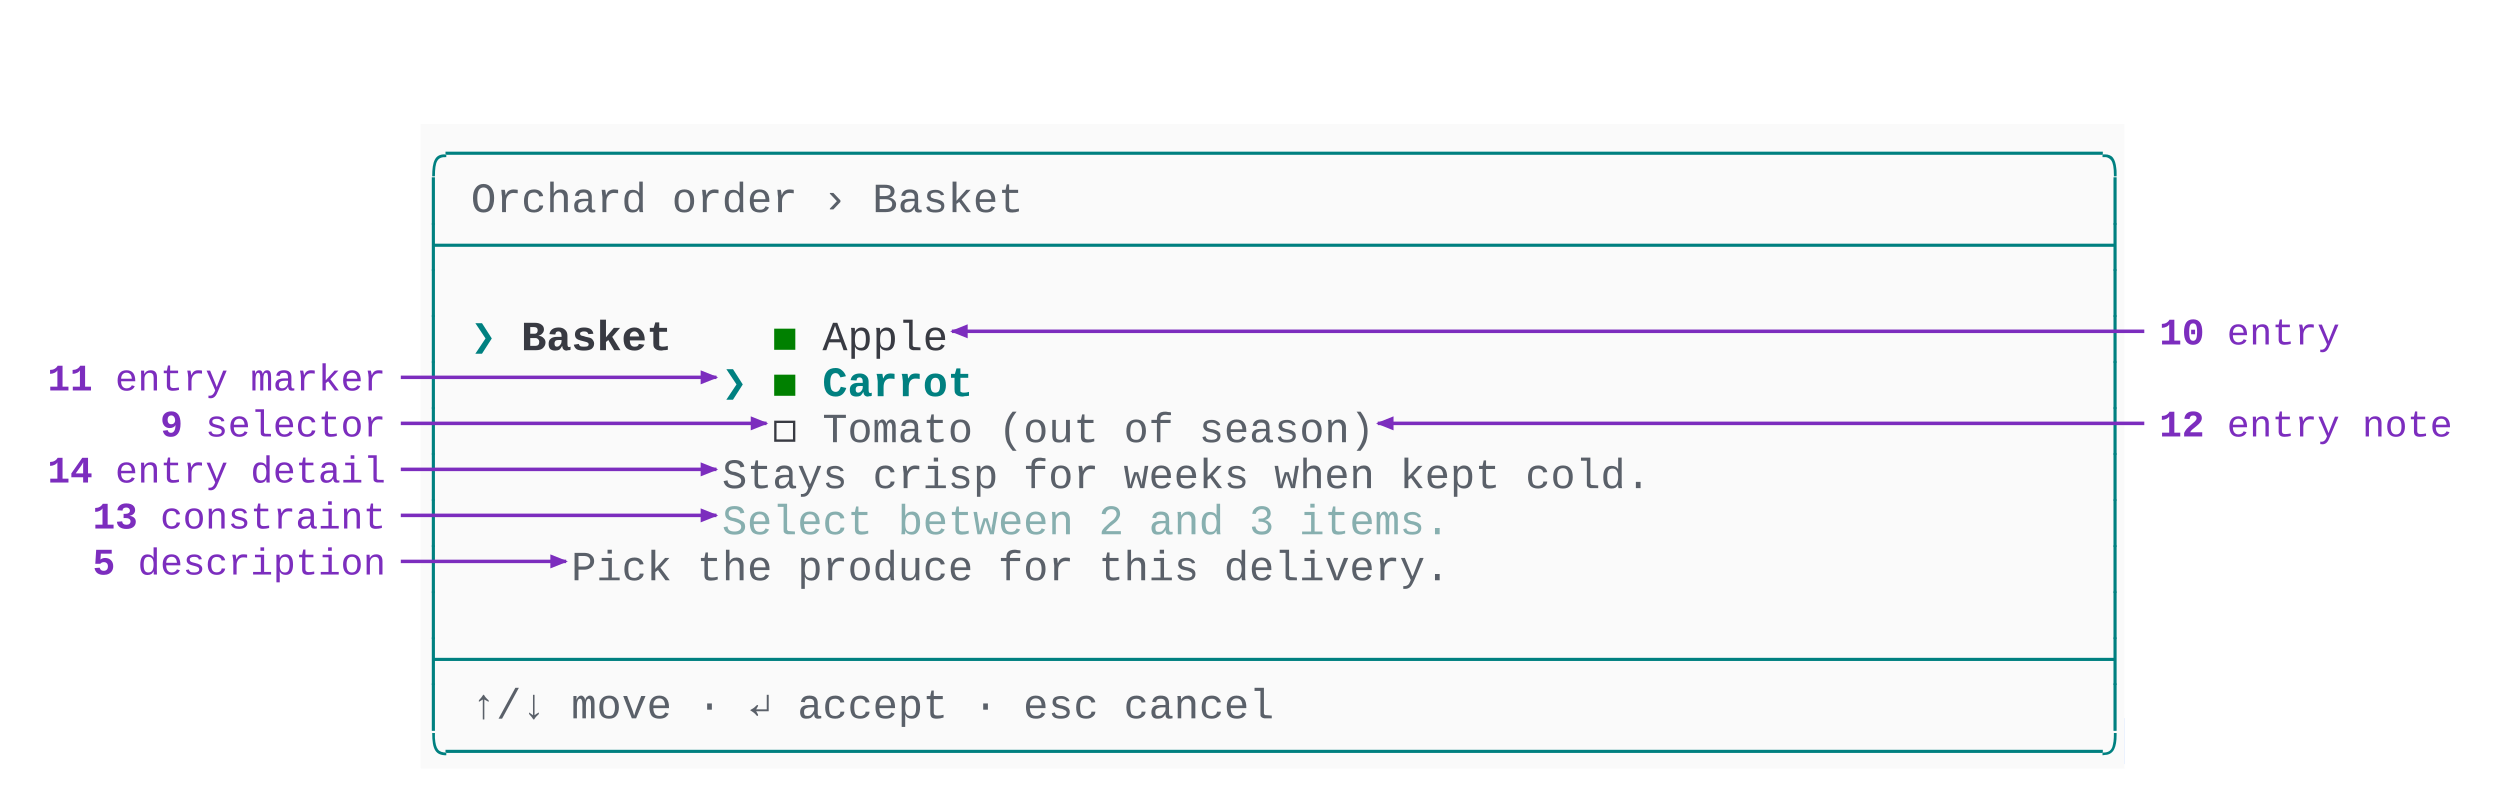
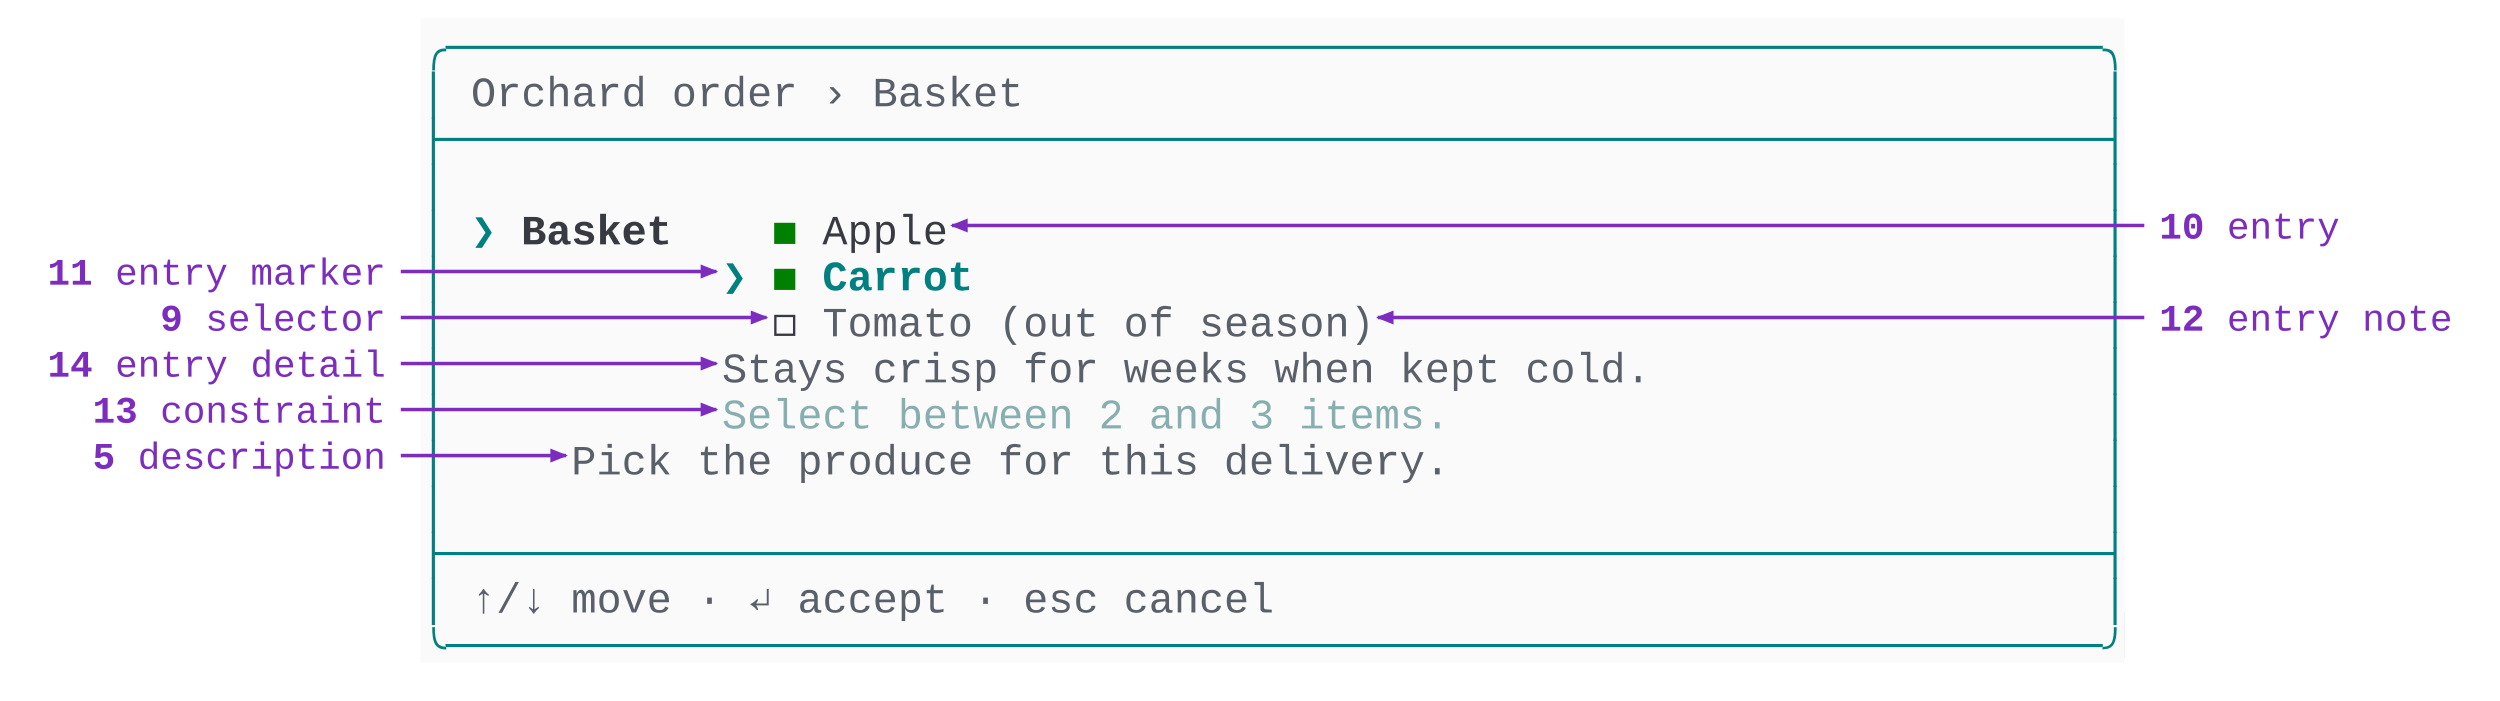
- <svg xmlns="http://www.w3.org/2000/svg" xmlns:xlink="http://www.w3.org/1999/xlink" width="998.00" height="321.78">
+ <svg xmlns="http://www.w3.org/2000/svg" xmlns:xlink="http://www.w3.org/1999/xlink" width="998.00" height="279.53">
  <defs>
    <marker id="anatomy-arrow" viewBox="0 0 10 10" refX="9" refY="5" markerWidth="5" markerHeight="5" orient="auto-start-reverse">
      <path d="M 0 1 L 10 5 L 0 9 z" fill="rgb(124,45,190)" />
    </marker>
  </defs>
-   <g transform="translate(168.00,49.60)">
+   <g transform="translate(168.00,7.35)">
    <svg width="680" height="257.18">
      <rect width="680" height="257.18" rx="0" ry="0" class="a" />
      <svg height="257.18" viewBox="0 0 68 25.718" width="680">
        <style>.a{fill:rgb(250,250,250)}.b{font-family:Consolas,"Courier New",Courier,"Liberation Mono",monospace}.c{fill:rgb(0,128,128);white-space:pre}.d{fill:transparent}.e{fill:rgb(82,139,255)}.f{fill:rgb(90,96,105);white-space:pre}.g{fill:rgb(0,128,128);font-weight:bold;white-space:pre}.h{fill:rgb(56,58,66);font-weight:bold;white-space:pre}.i{fill:rgb(0,128,0);white-space:pre}.j{fill:rgb(56,58,66);white-space:pre}.k{fill:rgb(135,175,175);white-space:pre}</style>
        <g font-family="Consolas, &quot;Courier New&quot;, Courier, &quot;Liberation Mono&quot;, monospace" font-size="1.67" class="b">
          <defs>
            <symbol id="1">
              <text x="0" y="1.67" class="c" textLength="68.136" lengthAdjust="spacingAndGlyphs">├──────────────────────────────────────────────────────────────────┤</text>
            </symbol>
            <symbol id="2">
              <text x="0" y="1.67" class="c" textLength="1.002" lengthAdjust="spacingAndGlyphs">│</text>
              <text x="67.134" y="1.67" class="c" textLength="1.002" lengthAdjust="spacingAndGlyphs">│</text>
            </symbol>
            <symbol id="a">
              <rect height="14" width="68" x="0" y="0" class="d" />
            </symbol>
            <symbol id="b">
              <rect height="1.837" width="1.102" class="e" />
            </symbol>
          </defs>
          <rect height="25.718" width="68" class="a" />
          <svg x="0" y="0" width="68">
            <svg x="0">
              <use xlink:href="#a" />
              <use xlink:href="#b" x="67.996" y="23.706" />
              <text x="0" y="1.67" class="c" textLength="68.136" lengthAdjust="spacingAndGlyphs">╭──────────────────────────────────────────────────────────────────╮</text>
              <text x="0" y="3.507" class="c" textLength="1.002" lengthAdjust="spacingAndGlyphs">│</text>
              <text x="2.004" y="3.507" class="f" textLength="7.014" lengthAdjust="spacingAndGlyphs">Orchard</text>
              <text x="10.02" y="3.507" class="f" textLength="5.01" lengthAdjust="spacingAndGlyphs">order</text>
              <text x="16.032" y="3.507" class="f" textLength="1.002" lengthAdjust="spacingAndGlyphs">›</text>
              <text x="18.036" y="3.507" class="f" textLength="6.012" lengthAdjust="spacingAndGlyphs">Basket</text>
              <text x="67.134" y="3.507" class="c" textLength="1.002" lengthAdjust="spacingAndGlyphs">│</text>
              <use xlink:href="#1" y="3.674" />
              <use xlink:href="#2" y="5.511" />
              <text x="0" y="9.018" class="c" textLength="1.002" lengthAdjust="spacingAndGlyphs">│</text>
              <text x="2.004" y="9.018" class="g" textLength="1.002" lengthAdjust="spacingAndGlyphs">❯</text>
              <text x="4.008" y="9.018" class="h" textLength="6.012" lengthAdjust="spacingAndGlyphs">Basket</text>
              <text x="14.028" y="9.018" class="i" textLength="1.002" lengthAdjust="spacingAndGlyphs">◼</text>
              <text x="16.032" y="9.018" class="j" textLength="5.01" lengthAdjust="spacingAndGlyphs">Apple</text>
              <text x="67.134" y="9.018" class="c" textLength="1.002" lengthAdjust="spacingAndGlyphs">│</text>
              <text x="0" y="10.855" class="c" textLength="1.002" lengthAdjust="spacingAndGlyphs">│</text>
              <text x="12.024" y="10.855" class="g" textLength="1.002" lengthAdjust="spacingAndGlyphs">❯</text>
              <text x="14.028" y="10.855" class="i" textLength="1.002" lengthAdjust="spacingAndGlyphs">◼</text>
              <text x="16.032" y="10.855" class="g" textLength="6.012" lengthAdjust="spacingAndGlyphs">Carrot</text>
              <text x="67.134" y="10.855" class="c" textLength="1.002" lengthAdjust="spacingAndGlyphs">│</text>
              <text x="0" y="12.692" class="c" textLength="1.002" lengthAdjust="spacingAndGlyphs">│</text>
              <text x="14.028" y="12.692" class="j" textLength="1.002" lengthAdjust="spacingAndGlyphs">◻</text>
              <text x="16.032" y="12.692" class="f" textLength="6.012" lengthAdjust="spacingAndGlyphs">Tomato</text>
              <text x="23.046" y="12.692" class="f" textLength="4.008" lengthAdjust="spacingAndGlyphs">(out</text>
              <text x="28.056" y="12.692" class="f" textLength="2.004" lengthAdjust="spacingAndGlyphs">of</text>
              <text x="31.062" y="12.692" class="f" textLength="7.014" lengthAdjust="spacingAndGlyphs">season)</text>
              <text x="67.134" y="12.692" class="c" textLength="1.002" lengthAdjust="spacingAndGlyphs">│</text>
              <text x="0" y="14.529" class="c" textLength="1.002" lengthAdjust="spacingAndGlyphs">│</text>
              <text x="12.024" y="14.529" class="f" textLength="5.01" lengthAdjust="spacingAndGlyphs">Stays</text>
              <text x="18.036" y="14.529" class="f" textLength="5.01" lengthAdjust="spacingAndGlyphs">crisp</text>
              <text x="24.048" y="14.529" class="f" textLength="3.006" lengthAdjust="spacingAndGlyphs">for</text>
              <text x="28.056" y="14.529" class="f" textLength="5.01" lengthAdjust="spacingAndGlyphs">weeks</text>
              <text x="34.068" y="14.529" class="f" textLength="4.008" lengthAdjust="spacingAndGlyphs">when</text>
              <text x="39.078" y="14.529" class="f" textLength="4.008" lengthAdjust="spacingAndGlyphs">kept</text>
              <text x="44.088" y="14.529" class="f" textLength="5.01" lengthAdjust="spacingAndGlyphs">cold.</text>
              <text x="67.134" y="14.529" class="c" textLength="1.002" lengthAdjust="spacingAndGlyphs">│</text>
              <text x="0" y="16.366" class="c" textLength="1.002" lengthAdjust="spacingAndGlyphs">│</text>
              <text x="12.024" y="16.366" class="k" textLength="6.012" lengthAdjust="spacingAndGlyphs">Select</text>
              <text x="19.038" y="16.366" class="k" textLength="7.014" lengthAdjust="spacingAndGlyphs">between</text>
              <text x="27.054" y="16.366" class="k" textLength="1.002" lengthAdjust="spacingAndGlyphs">2</text>
              <text x="29.058" y="16.366" class="k" textLength="3.006" lengthAdjust="spacingAndGlyphs">and</text>
              <text x="33.066" y="16.366" class="k" textLength="1.002" lengthAdjust="spacingAndGlyphs">3</text>
              <text x="35.07" y="16.366" class="k" textLength="6.012" lengthAdjust="spacingAndGlyphs">items.</text>
              <text x="67.134" y="16.366" class="c" textLength="1.002" lengthAdjust="spacingAndGlyphs">│</text>
              <text x="0" y="18.203" class="c" textLength="1.002" lengthAdjust="spacingAndGlyphs">│</text>
              <text x="6.012" y="18.203" class="f" textLength="4.008" lengthAdjust="spacingAndGlyphs">Pick</text>
              <text x="11.022" y="18.203" class="f" textLength="3.006" lengthAdjust="spacingAndGlyphs">the</text>
              <text x="15.03" y="18.203" class="f" textLength="7.014" lengthAdjust="spacingAndGlyphs">produce</text>
              <text x="23.046" y="18.203" class="f" textLength="3.006" lengthAdjust="spacingAndGlyphs">for</text>
              <text x="27.054" y="18.203" class="f" textLength="4.008" lengthAdjust="spacingAndGlyphs">this</text>
              <text x="32.064" y="18.203" class="f" textLength="9.018" lengthAdjust="spacingAndGlyphs">delivery.</text>
              <text x="67.134" y="18.203" class="c" textLength="1.002" lengthAdjust="spacingAndGlyphs">│</text>
              <use xlink:href="#2" y="18.37" />
              <use xlink:href="#1" y="20.207" />
              <text x="0" y="23.714" class="c" textLength="1.002" lengthAdjust="spacingAndGlyphs">│</text>
              <text x="2.004" y="23.714" class="f" textLength="3.006" lengthAdjust="spacingAndGlyphs">↑/↓</text>
              <text x="6.012" y="23.714" class="f" textLength="4.008" lengthAdjust="spacingAndGlyphs">move</text>
              <text x="11.022" y="23.714" class="f" textLength="1.002" lengthAdjust="spacingAndGlyphs">·</text>
              <text x="13.026" y="23.714" class="f" textLength="1.002" lengthAdjust="spacingAndGlyphs">↵</text>
              <text x="15.03" y="23.714" class="f" textLength="6.012" lengthAdjust="spacingAndGlyphs">accept</text>
              <text x="22.044" y="23.714" class="f" textLength="1.002" lengthAdjust="spacingAndGlyphs">·</text>
              <text x="24.048" y="23.714" class="f" textLength="3.006" lengthAdjust="spacingAndGlyphs">esc</text>
              <text x="28.056" y="23.714" class="f" textLength="6.012" lengthAdjust="spacingAndGlyphs">cancel</text>
              <text x="67.134" y="23.714" class="c" textLength="1.002" lengthAdjust="spacingAndGlyphs">│</text>
              <text x="0" y="25.551" class="c" textLength="68.136" lengthAdjust="spacingAndGlyphs">╰──────────────────────────────────────────────────────────────────╯</text>
            </svg>
          </svg>
        </g>
      </svg>
    </svg>
  </g>
  <g>
-     <path d="M 856.00 132.26 L 854.00 132.26 L 380.00 132.26" fill="none" stroke="rgb(124,45,190)" stroke-width="1.4" stroke-linejoin="round" marker-end="url(#anatomy-arrow)" />
-     <text x="862.00" y="137.51" text-anchor="start" fill="rgb(124,45,190)" font-family="Consolas, &quot;Courier New&quot;, Courier, monospace" font-size="15.0">
+     <path d="M 856.00 90.01 L 854.00 90.01 L 380.00 90.01" fill="none" stroke="rgb(124,45,190)" stroke-width="1.4" stroke-linejoin="round" marker-end="url(#anatomy-arrow)" />
+     <text x="862.00" y="95.26" text-anchor="start" fill="rgb(124,45,190)" font-family="Consolas, &quot;Courier New&quot;, Courier, monospace" font-size="15.0">
      <tspan font-weight="bold">10</tspan>  entry</text>
-     <path d="M 160.00 150.63 L 162.00 150.63 L 286.00 150.63" fill="none" stroke="rgb(124,45,190)" stroke-width="1.4" stroke-linejoin="round" marker-end="url(#anatomy-arrow)" />
-     <text x="154.00" y="155.88" text-anchor="end" fill="rgb(124,45,190)" font-family="Consolas, &quot;Courier New&quot;, Courier, monospace" font-size="15.0">
+     <path d="M 160.00 108.38 L 162.00 108.38 L 286.00 108.38" fill="none" stroke="rgb(124,45,190)" stroke-width="1.4" stroke-linejoin="round" marker-end="url(#anatomy-arrow)" />
+     <text x="154.00" y="113.63" text-anchor="end" fill="rgb(124,45,190)" font-family="Consolas, &quot;Courier New&quot;, Courier, monospace" font-size="15.0">
      <tspan font-weight="bold">11</tspan>  entry marker</text>
-     <path d="M 160.00 169.00 L 162.00 169.00 L 306.00 169.00" fill="none" stroke="rgb(124,45,190)" stroke-width="1.4" stroke-linejoin="round" marker-end="url(#anatomy-arrow)" />
-     <text x="154.00" y="174.25" text-anchor="end" fill="rgb(124,45,190)" font-family="Consolas, &quot;Courier New&quot;, Courier, monospace" font-size="15.0">
+     <path d="M 160.00 126.75 L 162.00 126.75 L 306.00 126.75" fill="none" stroke="rgb(124,45,190)" stroke-width="1.4" stroke-linejoin="round" marker-end="url(#anatomy-arrow)" />
+     <text x="154.00" y="132.00" text-anchor="end" fill="rgb(124,45,190)" font-family="Consolas, &quot;Courier New&quot;, Courier, monospace" font-size="15.0">
      <tspan font-weight="bold">9</tspan>  selector</text>
-     <path d="M 856.00 169.00 L 854.00 169.00 L 550.00 169.00" fill="none" stroke="rgb(124,45,190)" stroke-width="1.4" stroke-linejoin="round" marker-end="url(#anatomy-arrow)" />
-     <text x="862.00" y="174.25" text-anchor="start" fill="rgb(124,45,190)" font-family="Consolas, &quot;Courier New&quot;, Courier, monospace" font-size="15.0">
+     <path d="M 856.00 126.75 L 854.00 126.75 L 550.00 126.75" fill="none" stroke="rgb(124,45,190)" stroke-width="1.4" stroke-linejoin="round" marker-end="url(#anatomy-arrow)" />
+     <text x="862.00" y="132.00" text-anchor="start" fill="rgb(124,45,190)" font-family="Consolas, &quot;Courier New&quot;, Courier, monospace" font-size="15.0">
      <tspan font-weight="bold">12</tspan>  entry note</text>
-     <path d="M 160.00 187.37 L 162.00 187.37 L 286.00 187.37" fill="none" stroke="rgb(124,45,190)" stroke-width="1.4" stroke-linejoin="round" marker-end="url(#anatomy-arrow)" />
-     <text x="154.00" y="192.62" text-anchor="end" fill="rgb(124,45,190)" font-family="Consolas, &quot;Courier New&quot;, Courier, monospace" font-size="15.0">
+     <path d="M 160.00 145.12 L 162.00 145.12 L 286.00 145.12" fill="none" stroke="rgb(124,45,190)" stroke-width="1.4" stroke-linejoin="round" marker-end="url(#anatomy-arrow)" />
+     <text x="154.00" y="150.37" text-anchor="end" fill="rgb(124,45,190)" font-family="Consolas, &quot;Courier New&quot;, Courier, monospace" font-size="15.0">
      <tspan font-weight="bold">14</tspan>  entry detail</text>
-     <path d="M 160.00 205.74 L 162.00 205.74 L 286.00 205.74" fill="none" stroke="rgb(124,45,190)" stroke-width="1.4" stroke-linejoin="round" marker-end="url(#anatomy-arrow)" />
-     <text x="154.00" y="210.99" text-anchor="end" fill="rgb(124,45,190)" font-family="Consolas, &quot;Courier New&quot;, Courier, monospace" font-size="15.0">
+     <path d="M 160.00 163.49 L 162.00 163.49 L 286.00 163.49" fill="none" stroke="rgb(124,45,190)" stroke-width="1.4" stroke-linejoin="round" marker-end="url(#anatomy-arrow)" />
+     <text x="154.00" y="168.74" text-anchor="end" fill="rgb(124,45,190)" font-family="Consolas, &quot;Courier New&quot;, Courier, monospace" font-size="15.0">
      <tspan font-weight="bold">13</tspan>  constraint</text>
-     <path d="M 160.00 224.11 L 162.00 224.11 L 226.00 224.11" fill="none" stroke="rgb(124,45,190)" stroke-width="1.4" stroke-linejoin="round" marker-end="url(#anatomy-arrow)" />
-     <text x="154.00" y="229.36" text-anchor="end" fill="rgb(124,45,190)" font-family="Consolas, &quot;Courier New&quot;, Courier, monospace" font-size="15.0">
+     <path d="M 160.00 181.86 L 162.00 181.86 L 226.00 181.86" fill="none" stroke="rgb(124,45,190)" stroke-width="1.4" stroke-linejoin="round" marker-end="url(#anatomy-arrow)" />
+     <text x="154.00" y="187.11" text-anchor="end" fill="rgb(124,45,190)" font-family="Consolas, &quot;Courier New&quot;, Courier, monospace" font-size="15.0">
      <tspan font-weight="bold">5</tspan>  description</text>
  </g>
</svg>
